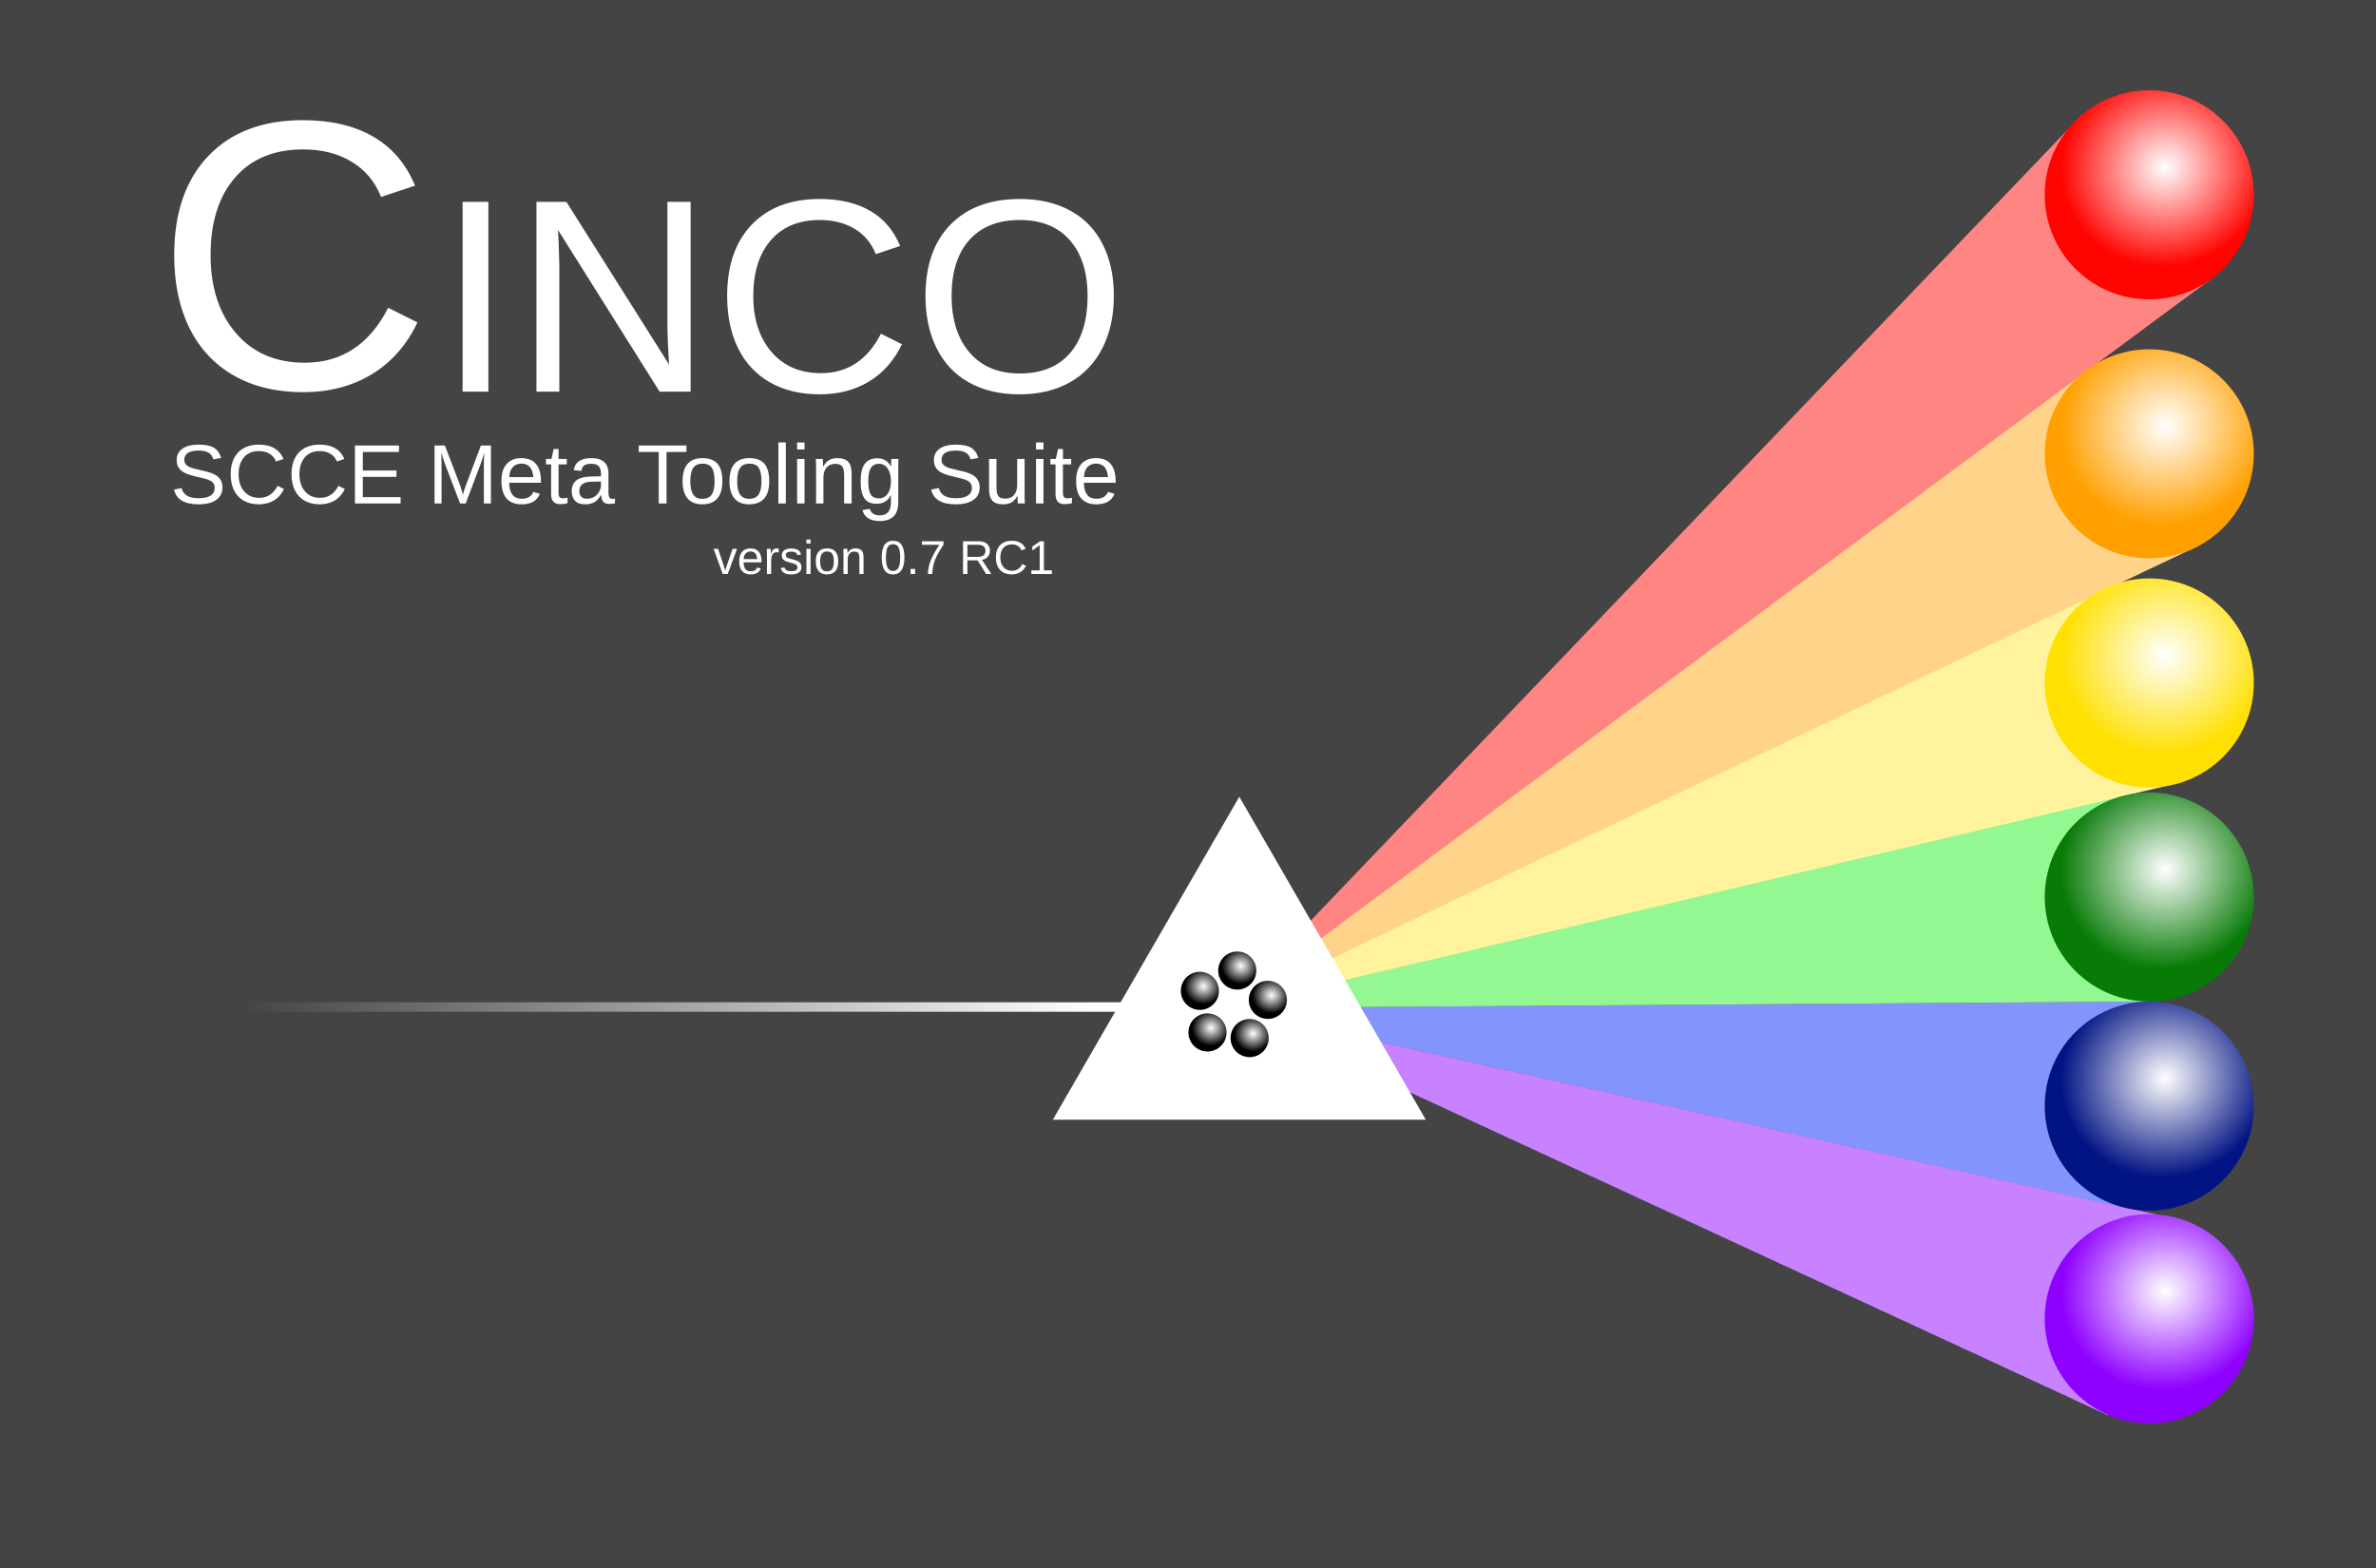
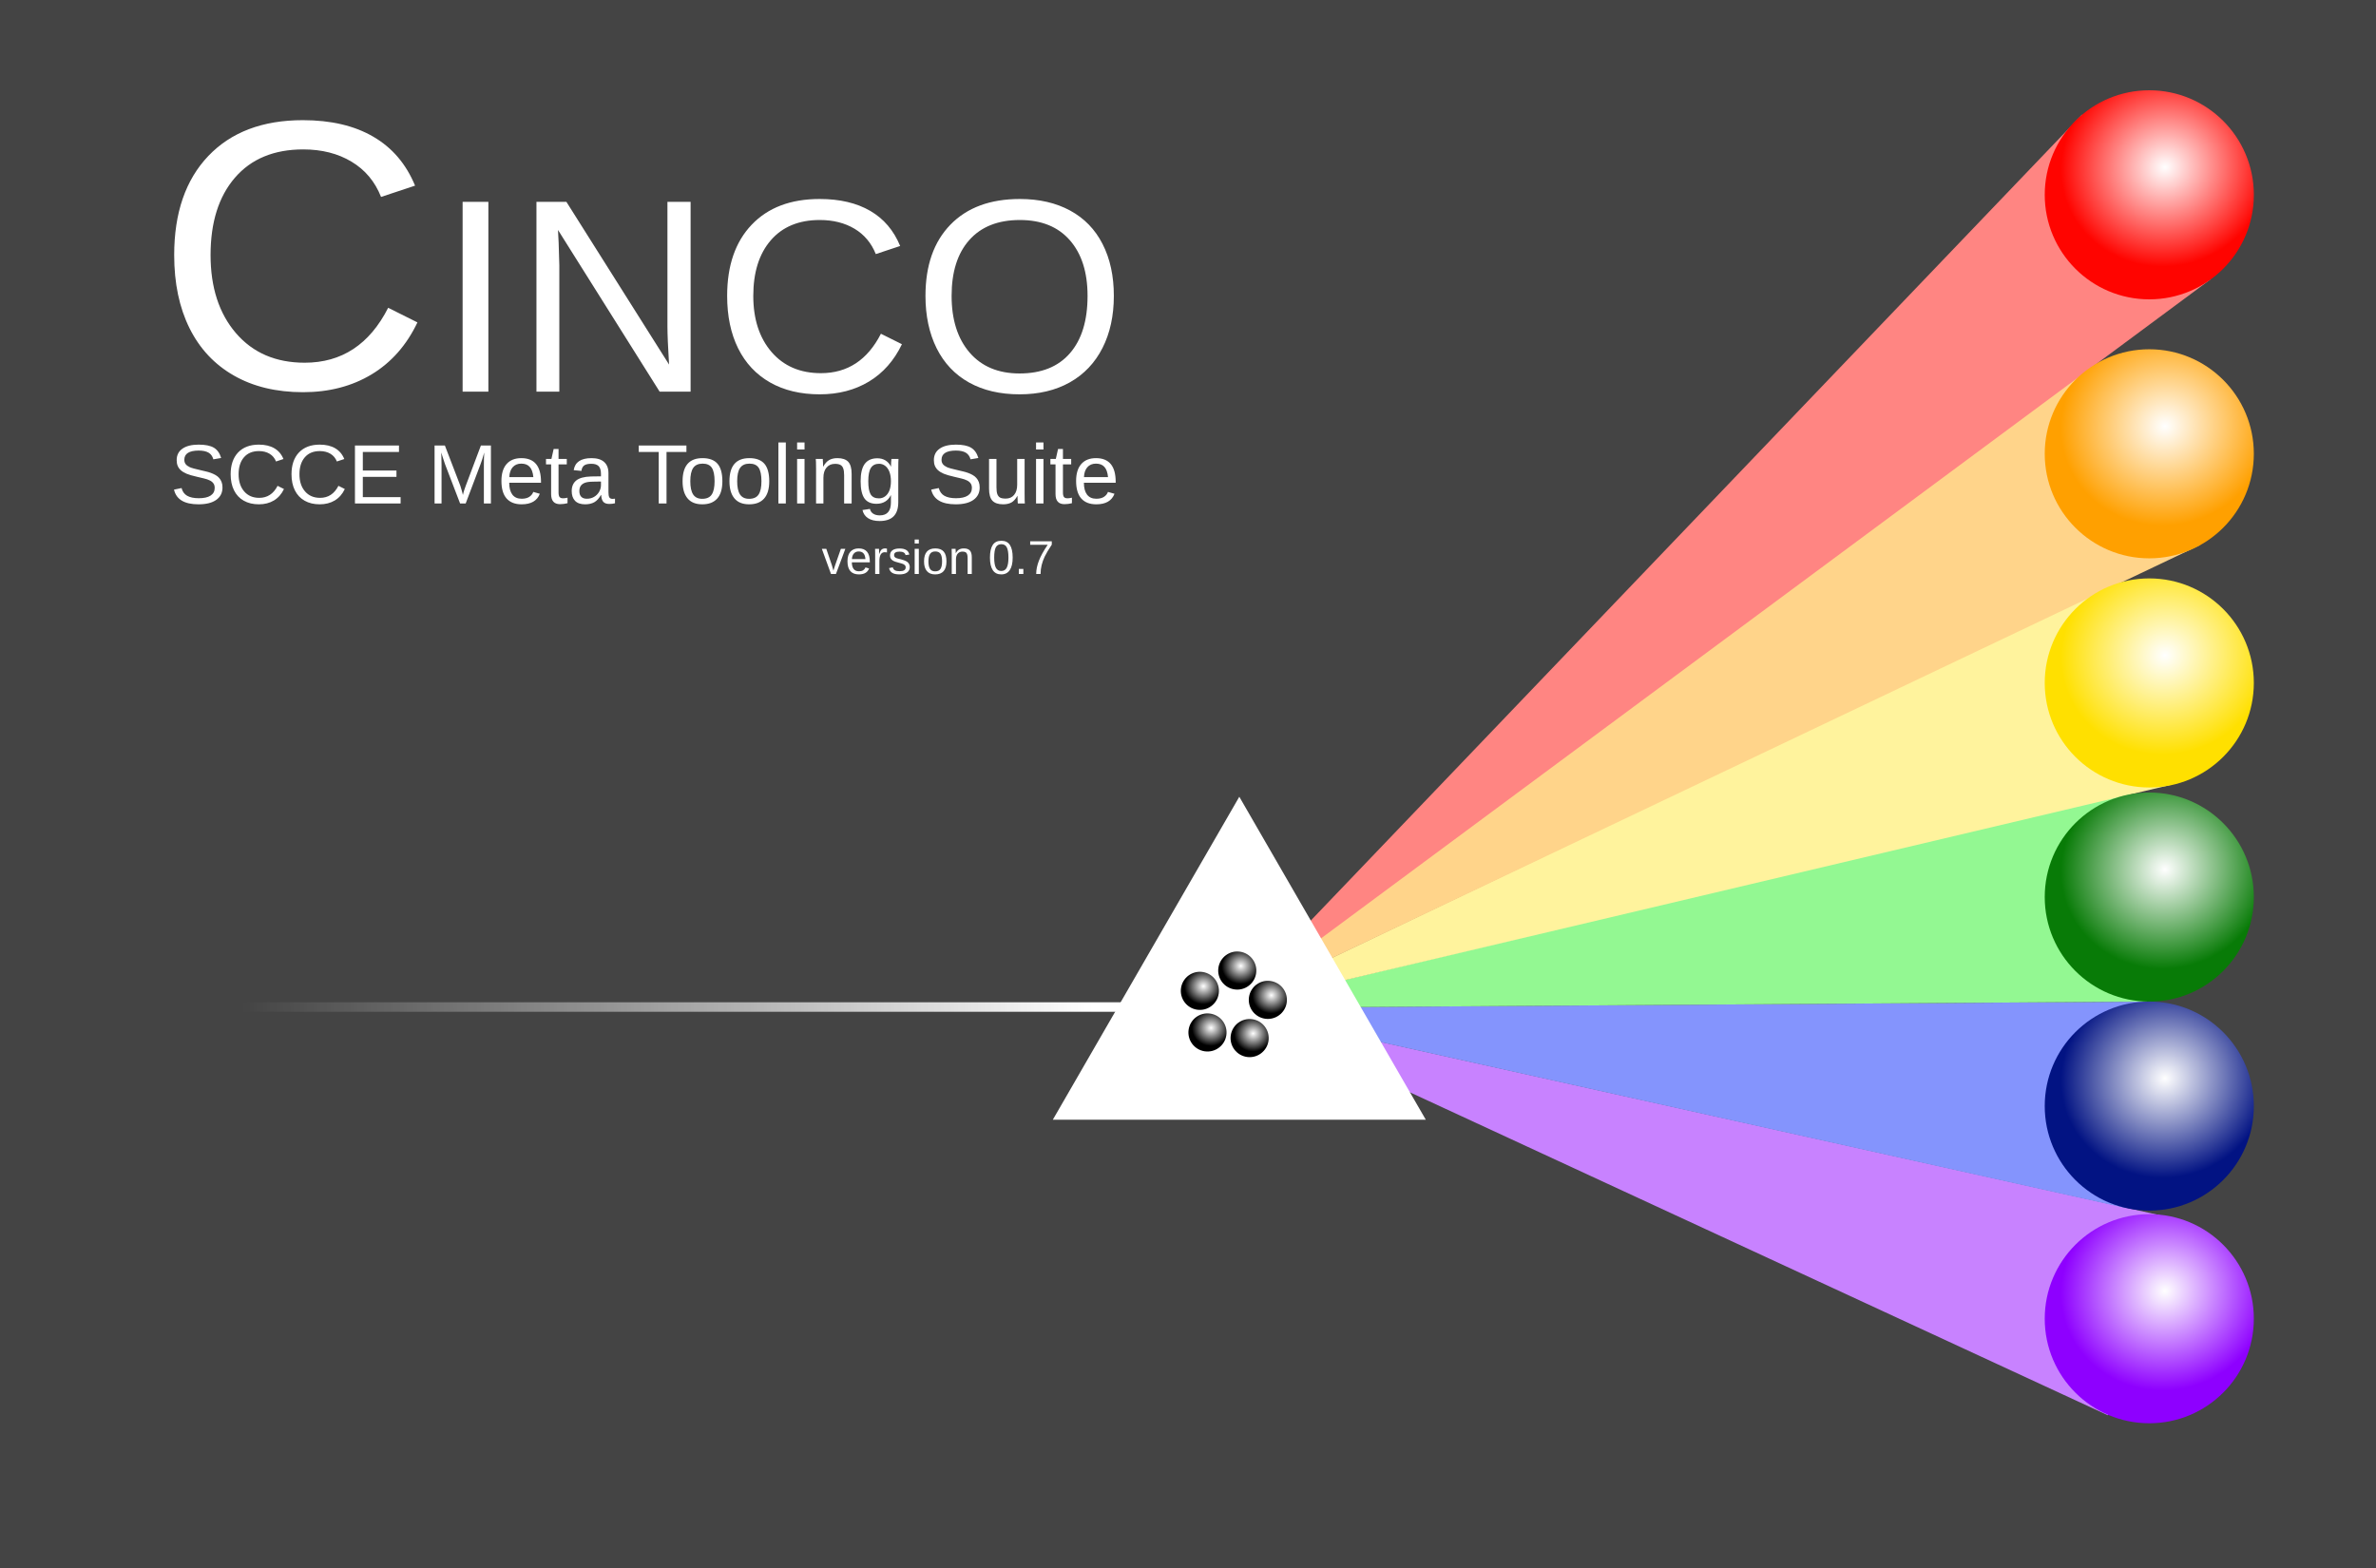
<svg xmlns="http://www.w3.org/2000/svg" xmlns:xlink="http://www.w3.org/1999/xlink" version="1.1" id="svg4020" height="330" width="500">
  <defs id="defs4022">
    <linearGradient id="linearGradient9667">
      <stop style="stop-color:#a8a8a8;stop-opacity:1;" offset="0" id="stop9669" />
      <stop style="stop-color:#a8a8a8;stop-opacity:0.333;" offset="1" id="stop9671" />
    </linearGradient>
    <linearGradient id="linearGradient3938">
      <stop id="stop3940" offset="0" style="stop-color:#ffffff;stop-opacity:1;" />
      <stop id="stop3942" offset="1" style="stop-color:#ffffff;stop-opacity:0;" />
    </linearGradient>
    <radialGradient r="24.499" fy="63.888" fx="8.808" cy="63.888" cx="8.808" gradientTransform="matrix(-0.970415,0.241443,-0.2290749,-0.9207048,29.33424,121.1271)" gradientUnits="userSpaceOnUse" id="radialGradient3985" xlink:href="#linearGradient3796-92" />
    <linearGradient id="linearGradient3796-92">
      <stop id="stop3798-5" offset="0" style="stop-color:#ffffff;stop-opacity:1;" />
      <stop id="stop3800-0" offset="1" style="stop-color:#000000;stop-opacity:1;" />
    </linearGradient>
    <radialGradient r="24.499" fy="63.888" fx="8.808" cy="63.888" cx="8.808" gradientTransform="matrix(-0.970415,0.241443,-0.2290749,-0.9207048,29.33424,121.1271)" gradientUnits="userSpaceOnUse" id="radialGradient3983" xlink:href="#linearGradient3796-3" />
    <linearGradient id="linearGradient3796-3">
      <stop id="stop3798-82" offset="0" style="stop-color:#ffffff;stop-opacity:1;" />
      <stop id="stop3800-89" offset="1" style="stop-color:#ff0000;stop-opacity:1;" />
    </linearGradient>
    <radialGradient r="24.499" fy="63.888" fx="8.808" cy="63.888" cx="8.808" gradientTransform="matrix(-0.970415,0.241443,-0.2290749,-0.9207048,29.33424,121.1271)" gradientUnits="userSpaceOnUse" id="radialGradient3981" xlink:href="#linearGradient3796-96" />
    <linearGradient id="linearGradient3796-96">
      <stop id="stop3798-8" offset="0" style="stop-color:#ffffff;stop-opacity:1;" />
      <stop id="stop3800-3" offset="1" style="stop-color:#ff0000;stop-opacity:1;" />
    </linearGradient>
    <radialGradient r="24.499" fy="63.888" fx="8.808" cy="63.888" cx="8.808" gradientTransform="matrix(-0.970415,0.241443,-0.2290749,-0.9207048,29.33424,121.1271)" gradientUnits="userSpaceOnUse" id="radialGradient3979" xlink:href="#linearGradient3796" />
    <linearGradient id="linearGradient3796">
      <stop id="stop3798" offset="0" style="stop-color:#ffffff;stop-opacity:1;" />
      <stop id="stop3800" offset="1" style="stop-color:#ff0000;stop-opacity:1;" />
    </linearGradient>
    <radialGradient r="24.499" fy="63.888" fx="8.808" cy="63.888" cx="8.808" gradientTransform="matrix(-0.970415,0.241443,-0.2290749,-0.9207048,29.33424,121.1271)" gradientUnits="userSpaceOnUse" id="radialGradient3963" xlink:href="#linearGradient3796-9" />
    <linearGradient id="linearGradient3796-9">
      <stop id="stop3798-4" offset="0" style="stop-color:#ffffff;stop-opacity:1;" />
      <stop id="stop3800-8" offset="1" style="stop-color:#ff0000;stop-opacity:1;" />
    </linearGradient>
    <radialGradient xlink:href="#linearGradient3796-9" id="radialGradient4063" gradientUnits="userSpaceOnUse" gradientTransform="matrix(-0.970415,0.241443,-0.2290749,-0.9207048,29.33424,121.1271)" cx="8.808" cy="63.888" fx="8.808" fy="63.888" r="24.499" />
    <radialGradient r="24.499" fy="63.888" fx="8.808" cy="63.888" cx="8.808" gradientTransform="matrix(-0.970415,0.241443,-0.2290749,-0.9207048,29.33424,121.1271)" gradientUnits="userSpaceOnUse" id="radialGradient4153-9" xlink:href="#linearGradient3796-4" />
    <linearGradient id="linearGradient3796-4">
      <stop id="stop3798-42" offset="0" style="stop-color:#ffffff;stop-opacity:1;" />
      <stop id="stop3800-1" offset="1" style="stop-color:#ffe000;stop-opacity:1;" />
    </linearGradient>
    <radialGradient xlink:href="#linearGradient3796-4" id="radialGradient4686" gradientUnits="userSpaceOnUse" gradientTransform="matrix(-0.970415,0.241443,-0.2290749,-0.9207048,29.33424,121.1271)" cx="8.808" cy="63.888" fx="8.808" fy="63.888" r="24.499" />
    <radialGradient xlink:href="#linearGradient3796-4-9" id="radialGradient4686-3" gradientUnits="userSpaceOnUse" gradientTransform="matrix(-0.970415,0.241443,-0.2290749,-0.9207048,29.33424,121.1271)" cx="8.808" cy="63.888" fx="8.808" fy="63.888" r="24.499" />
    <linearGradient id="linearGradient3796-4-9">
      <stop id="stop3798-42-2" offset="0" style="stop-color:#ffffff;stop-opacity:1;" />
      <stop id="stop3800-1-5" offset="1" style="stop-color:#ffa000;stop-opacity:1;" />
    </linearGradient>
    <radialGradient xlink:href="#linearGradient3796-4-9" id="radialGradient4788" gradientUnits="userSpaceOnUse" gradientTransform="matrix(-0.970415,0.241443,-0.2290749,-0.9207048,29.33424,121.1271)" cx="8.808" cy="63.888" fx="8.808" fy="63.888" r="24.499" />
    <linearGradient id="linearGradient3796-4-5">
      <stop id="stop3798-42-4" offset="0" style="stop-color:#ffffff;stop-opacity:1;" />
      <stop id="stop3800-1-2" offset="1" style="stop-color:#087b07;stop-opacity:1;" />
    </linearGradient>
    <radialGradient xlink:href="#linearGradient3796-4-5" id="radialGradient4788-7" gradientUnits="userSpaceOnUse" gradientTransform="matrix(-0.970415,0.241443,-0.2290749,-0.9207048,29.33424,121.1271)" cx="8.808" cy="63.888" fx="8.808" fy="63.888" r="24.499" />
    <radialGradient xlink:href="#linearGradient3796-4-0" id="radialGradient4686-9" gradientUnits="userSpaceOnUse" gradientTransform="matrix(-0.970415,0.241443,-0.2290749,-0.9207048,29.33424,121.1271)" cx="8.808" cy="63.888" fx="8.808" fy="63.888" r="24.499" />
    <linearGradient id="linearGradient3796-4-0">
      <stop id="stop3798-42-5" offset="0" style="stop-color:#ffffff;stop-opacity:1;" />
      <stop id="stop3800-1-0" offset="1" style="stop-color:#021383;stop-opacity:1;" />
    </linearGradient>
    <radialGradient xlink:href="#linearGradient3796-4-0" id="radialGradient4788-8" gradientUnits="userSpaceOnUse" gradientTransform="matrix(-0.970415,0.241443,-0.2290749,-0.9207048,29.33424,121.1271)" cx="8.808" cy="63.888" fx="8.808" fy="63.888" r="24.499" />
    <radialGradient xlink:href="#linearGradient3796-4-7" id="radialGradient4686-25" gradientUnits="userSpaceOnUse" gradientTransform="matrix(-0.970415,0.241443,-0.2290749,-0.9207048,29.33424,121.1271)" cx="8.808" cy="63.888" fx="8.808" fy="63.888" r="24.499" />
    <linearGradient id="linearGradient3796-4-7">
      <stop id="stop3798-42-9" offset="0" style="stop-color:#ffffff;stop-opacity:1;" />
      <stop id="stop3800-1-8" offset="1" style="stop-color:#8e00ff;stop-opacity:1;" />
    </linearGradient>
    <radialGradient xlink:href="#linearGradient3796-4-7" id="radialGradient4788-9" gradientUnits="userSpaceOnUse" gradientTransform="matrix(-0.970415,0.241443,-0.2290749,-0.9207048,29.33424,121.1271)" cx="8.808" cy="63.888" fx="8.808" fy="63.888" r="24.499" />
    <linearGradient id="linearGradient3796-92-3">
      <stop id="stop3798-5-5" offset="0" style="stop-color:#ffffff;stop-opacity:1;" />
      <stop id="stop3800-0-4" offset="1" style="stop-color:#000000;stop-opacity:1;" />
    </linearGradient>
    <radialGradient xlink:href="#linearGradient3796-92-3" id="radialGradient4873" gradientUnits="userSpaceOnUse" gradientTransform="matrix(-0.970415,0.241443,-0.2290749,-0.9207048,29.33424,121.1271)" cx="8.808" cy="63.888" fx="8.808" fy="63.888" r="24.499" />
    <linearGradient id="linearGradient3796-92-4">
      <stop id="stop3798-5-2" offset="0" style="stop-color:#ffffff;stop-opacity:1;" />
      <stop id="stop3800-0-8" offset="1" style="stop-color:#000000;stop-opacity:1;" />
    </linearGradient>
    <radialGradient xlink:href="#linearGradient3796-92-4" id="radialGradient4873-3" gradientUnits="userSpaceOnUse" gradientTransform="matrix(-0.970415,0.241443,-0.2290749,-0.9207048,29.33424,121.1271)" cx="8.808" cy="63.888" fx="8.808" fy="63.888" r="24.499" />
    <linearGradient id="linearGradient3796-92-32">
      <stop id="stop3798-5-3" offset="0" style="stop-color:#ffffff;stop-opacity:1;" />
      <stop id="stop3800-0-0" offset="1" style="stop-color:#000000;stop-opacity:1;" />
    </linearGradient>
    <radialGradient xlink:href="#linearGradient3796-92-32" id="radialGradient4873-9" gradientUnits="userSpaceOnUse" gradientTransform="matrix(-0.970415,0.241443,-0.2290749,-0.9207048,29.33424,121.1271)" cx="8.808" cy="63.888" fx="8.808" fy="63.888" r="24.499" />
    <linearGradient id="linearGradient3796-92-2">
      <stop id="stop3798-5-52" offset="0" style="stop-color:#ffffff;stop-opacity:1;" />
      <stop id="stop3800-0-85" offset="1" style="stop-color:#000000;stop-opacity:1;" />
    </linearGradient>
    <radialGradient xlink:href="#linearGradient3796-92-2" id="radialGradient4873-5" gradientUnits="userSpaceOnUse" gradientTransform="matrix(-0.970415,0.241443,-0.2290749,-0.9207048,29.33424,121.1271)" cx="8.808" cy="63.888" fx="8.808" fy="63.888" r="24.499" />
    <radialGradient xlink:href="#linearGradient3796-4-9-1" id="radialGradient4788-2" gradientUnits="userSpaceOnUse" gradientTransform="matrix(-0.970415,0.241443,-0.2290749,-0.9207048,29.33424,121.1271)" cx="8.808" cy="63.888" fx="8.808" fy="63.888" r="24.499" />
    <linearGradient id="linearGradient3796-4-9-1">
      <stop id="stop3798-42-2-3" offset="0" style="stop-color:#ffffff;stop-opacity:1;" />
      <stop id="stop3800-1-5-2" offset="1" style="stop-color:#ff0400;stop-opacity:1;" />
    </linearGradient>
    <radialGradient xlink:href="#linearGradient3796-4-9-1" id="radialGradient4971" gradientUnits="userSpaceOnUse" gradientTransform="matrix(-0.970415,0.241443,-0.2290749,-0.9207048,29.33424,121.1271)" cx="8.808" cy="63.888" fx="8.808" fy="63.888" r="24.499" />
    <radialGradient r="24.499" fy="63.888" fx="8.808" cy="63.888" cx="8.808" gradientTransform="matrix(-0.970415,0.241443,-0.2290749,-0.9207048,29.33424,121.1271)" gradientUnits="userSpaceOnUse" id="radialGradient5042-9" xlink:href="#linearGradient3796-92-4-9" />
    <linearGradient id="linearGradient3796-92-4-9">
      <stop id="stop3798-5-2-6" offset="0" style="stop-color:#ffffff;stop-opacity:1;" />
      <stop id="stop3800-0-8-5" offset="1" style="stop-color:#000000;stop-opacity:1;" />
    </linearGradient>
    <radialGradient r="24.499" fy="63.888" fx="8.808" cy="63.888" cx="8.808" gradientTransform="matrix(-0.970415,0.241443,-0.2290749,-0.9207048,29.33424,121.1271)" gradientUnits="userSpaceOnUse" id="radialGradient5044-5" xlink:href="#linearGradient3796-92-3-9" />
    <linearGradient id="linearGradient3796-92-3-9">
      <stop id="stop3798-5-5-0" offset="0" style="stop-color:#ffffff;stop-opacity:1;" />
      <stop id="stop3800-0-4-8" offset="1" style="stop-color:#000000;stop-opacity:1;" />
    </linearGradient>
    <radialGradient r="24.499" fy="63.888" fx="8.808" cy="63.888" cx="8.808" gradientTransform="matrix(-0.970415,0.241443,-0.2290749,-0.9207048,29.33424,121.1271)" gradientUnits="userSpaceOnUse" id="radialGradient5046-7" xlink:href="#linearGradient3796-92-2-2" />
    <linearGradient id="linearGradient3796-92-2-2">
      <stop id="stop3798-5-52-4" offset="0" style="stop-color:#ffffff;stop-opacity:1;" />
      <stop id="stop3800-0-85-0" offset="1" style="stop-color:#000000;stop-opacity:1;" />
    </linearGradient>
    <radialGradient r="24.499" fy="63.888" fx="8.808" cy="63.888" cx="8.808" gradientTransform="matrix(-0.970415,0.241443,-0.2290749,-0.9207048,29.33424,121.1271)" gradientUnits="userSpaceOnUse" id="radialGradient5048-8" xlink:href="#linearGradient3796-92-32-8" />
    <linearGradient id="linearGradient3796-92-32-8">
      <stop id="stop3798-5-3-3" offset="0" style="stop-color:#ffffff;stop-opacity:1;" />
      <stop id="stop3800-0-0-4" offset="1" style="stop-color:#000000;stop-opacity:1;" />
    </linearGradient>
    <radialGradient r="24.499" fy="63.888" fx="8.808" cy="63.888" cx="8.808" gradientTransform="matrix(-0.970415,0.241443,-0.2290749,-0.9207048,29.33424,121.1271)" gradientUnits="userSpaceOnUse" id="radialGradient5050-2" xlink:href="#linearGradient3796-92-7" />
    <linearGradient id="linearGradient3796-92-7">
      <stop id="stop3798-5-58" offset="0" style="stop-color:#ffffff;stop-opacity:1;" />
      <stop id="stop3800-0-2" offset="1" style="stop-color:#000000;stop-opacity:1;" />
    </linearGradient>
    <radialGradient xlink:href="#linearGradient3796-92-7" id="radialGradient5094" gradientUnits="userSpaceOnUse" gradientTransform="matrix(-0.970415,0.241443,-0.2290749,-0.9207048,29.33424,121.1271)" cx="8.808" cy="63.888" fx="8.808" fy="63.888" r="24.499" />
    <radialGradient r="24.499" fy="63.888" fx="8.808" cy="63.888" cx="8.808" gradientTransform="matrix(-0.970415,0.241443,-0.2290749,-0.9207048,29.33424,121.1271)" gradientUnits="userSpaceOnUse" id="radialGradient5195" xlink:href="#linearGradient3796-92-4-9" />
    <radialGradient r="24.499" fy="63.888" fx="8.808" cy="63.888" cx="8.808" gradientTransform="matrix(-0.970415,0.241443,-0.2290749,-0.9207048,29.33424,121.1271)" gradientUnits="userSpaceOnUse" id="radialGradient5197" xlink:href="#linearGradient3796-92-3-9" />
    <radialGradient r="24.499" fy="63.888" fx="8.808" cy="63.888" cx="8.808" gradientTransform="matrix(-0.970415,0.241443,-0.2290749,-0.9207048,29.33424,121.1271)" gradientUnits="userSpaceOnUse" id="radialGradient5199" xlink:href="#linearGradient3796-92-2-2" />
    <radialGradient r="24.499" fy="63.888" fx="8.808" cy="63.888" cx="8.808" gradientTransform="matrix(-0.970415,0.241443,-0.2290749,-0.9207048,29.33424,121.1271)" gradientUnits="userSpaceOnUse" id="radialGradient5201" xlink:href="#linearGradient3796-92-32-8" />
    <radialGradient r="24.499" fy="63.888" fx="8.808" cy="63.888" cx="8.808" gradientTransform="matrix(-0.970415,0.241443,-0.2290749,-0.9207048,29.33424,121.1271)" gradientUnits="userSpaceOnUse" id="radialGradient5203" xlink:href="#linearGradient3796-92-7" />
    <linearGradient gradientTransform="matrix(1,0,0,0.4444444,2,518.9582)" gradientUnits="userSpaceOnUse" y2="934.697" x2="48.924" y1="934.237" x1="227.933" id="linearGradient3944" xlink:href="#linearGradient3938" />
    <radialGradient r="24.499" fy="63.888" fx="8.808" cy="63.888" cx="8.808" gradientTransform="matrix(-0.970415,0.241443,-0.2290749,-0.9207048,29.33424,121.1271)" gradientUnits="userSpaceOnUse" id="radialGradient5210-7" xlink:href="#linearGradient3796-92-7-1" />
    <linearGradient id="linearGradient3796-92-7-1">
      <stop id="stop3798-5-58-5" offset="0" style="stop-color:#ffffff;stop-opacity:1;" />
      <stop id="stop3800-0-2-1" offset="1" style="stop-color:#000000;stop-opacity:1;" />
    </linearGradient>
    <radialGradient xlink:href="#linearGradient3796-92-7" id="radialGradient8010" gradientUnits="userSpaceOnUse" gradientTransform="matrix(-0.970415,0.241443,-0.2290749,-0.9207048,29.33424,121.1271)" cx="8.808" cy="63.888" fx="8.808" fy="63.888" r="24.499" />
    <radialGradient r="24.499" fy="63.888" fx="8.808" cy="63.888" cx="8.808" gradientTransform="matrix(-0.970415,0.241443,-0.2290749,-0.9207048,29.33424,121.1271)" gradientUnits="userSpaceOnUse" id="radialGradient7991-5" xlink:href="#linearGradient3796-92-7-1-8" />
    <linearGradient id="linearGradient3796-92-7-1-8">
      <stop id="stop3798-5-58-5-9" offset="0" style="stop-color:#ffffff;stop-opacity:1;" />
      <stop id="stop3800-0-2-1-3" offset="1" style="stop-color:#000000;stop-opacity:1;" />
    </linearGradient>
    <radialGradient xlink:href="#linearGradient3796-92-7-18" id="radialGradient8010-0" gradientUnits="userSpaceOnUse" gradientTransform="matrix(-0.970415,0.241443,-0.2290749,-0.9207048,29.33424,121.1271)" cx="8.808" cy="63.888" fx="8.808" fy="63.888" r="24.499" />
    <linearGradient id="linearGradient3796-92-7-18">
      <stop id="stop3798-5-58-7" offset="0" style="stop-color:#ffffff;stop-opacity:1;" />
      <stop id="stop3800-0-2-9" offset="1" style="stop-color:#000000;stop-opacity:1;" />
    </linearGradient>
    <radialGradient r="24.499" fy="63.888" fx="8.808" cy="63.888" cx="8.808" gradientTransform="matrix(-0.970415,0.241443,-0.2290749,-0.9207048,29.33424,121.1271)" gradientUnits="userSpaceOnUse" id="radialGradient9392-7" xlink:href="#linearGradient3796-92-7-18-9" />
    <linearGradient id="linearGradient3796-92-7-18-9">
      <stop id="stop3798-5-58-7-7" offset="0" style="stop-color:#ffffff;stop-opacity:1;" />
      <stop id="stop3800-0-2-9-5" offset="1" style="stop-color:#000000;stop-opacity:1;" />
    </linearGradient>
    <radialGradient r="24.499" fy="63.888" fx="8.808" cy="63.888" cx="8.808" gradientTransform="matrix(-0.970415,0.241443,-0.2290749,-0.9207048,29.33424,121.1271)" gradientUnits="userSpaceOnUse" id="radialGradient9392-2" xlink:href="#linearGradient3796-92-7-18-5" />
    <linearGradient id="linearGradient3796-92-7-18-5">
      <stop id="stop3798-5-58-7-8" offset="0" style="stop-color:#ffffff;stop-opacity:1;" />
      <stop id="stop3800-0-2-9-50" offset="1" style="stop-color:#000000;stop-opacity:1;" />
    </linearGradient>
    <radialGradient r="24.499" fy="63.888" fx="8.808" cy="63.888" cx="8.808" gradientTransform="matrix(-0.970415,0.241443,-0.2290749,-0.9207048,29.33424,121.1271)" gradientUnits="userSpaceOnUse" id="radialGradient9392-0" xlink:href="#linearGradient3796-92-7-18-7" />
    <linearGradient id="linearGradient3796-92-7-18-7">
      <stop id="stop3798-5-58-7-1" offset="0" style="stop-color:#ffffff;stop-opacity:1;" />
      <stop id="stop3800-0-2-9-9" offset="1" style="stop-color:#000000;stop-opacity:1;" />
    </linearGradient>
    <radialGradient r="24.499" fy="63.888" fx="8.808" cy="63.888" cx="8.808" gradientTransform="matrix(-0.970415,0.241443,-0.2290749,-0.9207048,29.33424,121.1271)" gradientUnits="userSpaceOnUse" id="radialGradient9392-4" xlink:href="#linearGradient3796-92-7-18-95" />
    <linearGradient id="linearGradient3796-92-7-18-95">
      <stop id="stop3798-5-58-7-86" offset="0" style="stop-color:#ffffff;stop-opacity:1;" />
      <stop id="stop3800-0-2-9-6" offset="1" style="stop-color:#000000;stop-opacity:1;" />
    </linearGradient>
    <radialGradient r="24.499" fy="63.888" fx="8.808" cy="63.888" cx="8.808" gradientTransform="matrix(-0.970415,0.241443,-0.2290749,-0.9207048,29.33424,121.1271)" gradientUnits="userSpaceOnUse" id="radialGradient9392-73" xlink:href="#linearGradient3796-92-7-18-0" />
    <linearGradient id="linearGradient3796-92-7-18-0">
      <stop id="stop3798-5-58-7-6" offset="0" style="stop-color:#ffffff;stop-opacity:1;" />
      <stop id="stop3800-0-2-9-8" offset="1" style="stop-color:#000000;stop-opacity:1;" />
    </linearGradient>
    <radialGradient r="24.499" fy="63.888" fx="8.808" cy="63.888" cx="8.808" gradientTransform="matrix(-0.970415,0.241443,-0.2290749,-0.9207048,29.33424,121.1271)" gradientUnits="userSpaceOnUse" id="radialGradient9392-21" xlink:href="#linearGradient3796-92-7-18-8" />
    <linearGradient id="linearGradient3796-92-7-18-8">
      <stop id="stop3798-5-58-7-5" offset="0" style="stop-color:#ffffff;stop-opacity:1;" />
      <stop id="stop3800-0-2-9-3" offset="1" style="stop-color:#000000;stop-opacity:1;" />
    </linearGradient>
    <radialGradient r="24.499" fy="63.888" fx="8.808" cy="63.888" cx="8.808" gradientTransform="matrix(-0.970415,0.241443,-0.2290749,-0.9207048,29.33424,121.1271)" gradientUnits="userSpaceOnUse" id="radialGradient9392-8" xlink:href="#linearGradient3796-92-7-18-1" />
    <linearGradient id="linearGradient3796-92-7-18-1">
      <stop id="stop3798-5-58-7-2" offset="0" style="stop-color:#ffffff;stop-opacity:1;" />
      <stop id="stop3800-0-2-9-30" offset="1" style="stop-color:#000000;stop-opacity:1;" />
    </linearGradient>
    <radialGradient r="24.499" fy="63.888" fx="8.808" cy="63.888" cx="8.808" gradientTransform="matrix(-0.970415,0.241443,-0.2290749,-0.9207048,29.33424,121.1271)" gradientUnits="userSpaceOnUse" id="radialGradient9392-48" xlink:href="#linearGradient3796-92-7-18-96" />
    <linearGradient id="linearGradient3796-92-7-18-96">
      <stop id="stop3798-5-58-7-0" offset="0" style="stop-color:#ffffff;stop-opacity:1;" />
      <stop id="stop3800-0-2-9-80" offset="1" style="stop-color:#000000;stop-opacity:1;" />
    </linearGradient>
    <radialGradient r="24.499" fy="63.888" fx="8.808" cy="63.888" cx="8.808" gradientTransform="matrix(-0.970415,0.241443,-0.2290749,-0.9207048,29.33424,121.1271)" gradientUnits="userSpaceOnUse" id="radialGradient9392-23" xlink:href="#linearGradient3796-92-7-18-94" />
    <linearGradient id="linearGradient3796-92-7-18-94">
      <stop id="stop3798-5-58-7-50" offset="0" style="stop-color:#ffffff;stop-opacity:1;" />
      <stop id="stop3800-0-2-9-4" offset="1" style="stop-color:#000000;stop-opacity:1;" />
    </linearGradient>
    <radialGradient r="24.499" fy="63.888" fx="8.808" cy="63.888" cx="8.808" gradientTransform="matrix(-0.970415,0.241443,-0.2290749,-0.9207048,29.33424,121.1271)" gradientUnits="userSpaceOnUse" id="radialGradient9392-6" xlink:href="#linearGradient3796-92-7-18-6" />
    <linearGradient id="linearGradient3796-92-7-18-6">
      <stop id="stop3798-5-58-7-88" offset="0" style="stop-color:#ffffff;stop-opacity:1;" />
      <stop id="stop3800-0-2-9-98" offset="1" style="stop-color:#000000;stop-opacity:1;" />
    </linearGradient>
    <radialGradient xlink:href="#linearGradient3796-92-7-18-8" id="radialGradient9639" gradientUnits="userSpaceOnUse" gradientTransform="matrix(-0.970415,0.241443,-0.2290749,-0.9207048,29.33424,121.1271)" cx="8.808" cy="63.888" fx="8.808" fy="63.888" r="24.499" />
    <radialGradient xlink:href="#linearGradient3796-92-7-18-1" id="radialGradient9641" gradientUnits="userSpaceOnUse" gradientTransform="matrix(-0.970415,0.241443,-0.2290749,-0.9207048,29.33424,121.1271)" cx="8.808" cy="63.888" fx="8.808" fy="63.888" r="24.499" />
    <radialGradient xlink:href="#linearGradient3796-92-7-18-96" id="radialGradient9643" gradientUnits="userSpaceOnUse" gradientTransform="matrix(-0.970415,0.241443,-0.2290749,-0.9207048,29.33424,121.1271)" cx="8.808" cy="63.888" fx="8.808" fy="63.888" r="24.499" />
    <radialGradient xlink:href="#linearGradient3796-92-7-18-94" id="radialGradient9645" gradientUnits="userSpaceOnUse" gradientTransform="matrix(-0.970415,0.241443,-0.2290749,-0.9207048,29.33424,121.1271)" cx="8.808" cy="63.888" fx="8.808" fy="63.888" r="24.499" />
    <radialGradient xlink:href="#linearGradient3796-92-7-18-6" id="radialGradient9647" gradientUnits="userSpaceOnUse" gradientTransform="matrix(-0.970415,0.241443,-0.2290749,-0.9207048,29.33424,121.1271)" cx="8.808" cy="63.888" fx="8.808" fy="63.888" r="24.499" />
  </defs>
  <g transform="translate(0,-722.3622)" id="layer1">
    <rect y="722.362" x="0" height="330" width="500" id="rect5033" style="color:#000000;fill:#444444;fill-opacity:1;fill-rule:nonzero;stroke:none;stroke-width:0.181;marker:none;visibility:visible;display:inline;overflow:visible;enable-background:accumulate" />
    <path id="path4161" d="m 44.844,933.3 0,2 216.438,0 0,-2 -216.438,0 z" style="font-size:medium;font-style:normal;font-variant:normal;font-weight:normal;font-stretch:normal;text-indent:0;text-align:start;text-decoration:none;line-height:normal;letter-spacing:normal;word-spacing:normal;text-transform:none;direction:ltr;block-progression:tb;writing-mode:lr-tb;text-anchor:start;baseline-shift:baseline;color:#000000;fill:url(#linearGradient3944);fill-opacity:1;stroke:none;stroke-width:4.5;marker:none;visibility:visible;display:inline;overflow:visible;enable-background:accumulate;font-family:Sans;-inkscape-font-specification:Sans" />
    <path transform="translate(0,722.3622)" id="path5031" d="m 258.28,212.11 196.191,43.638 -10.899,42.109 z" style="fill:#c882ff;fill-opacity:1;stroke:none" />
    <path transform="translate(0,722.3622)" id="path5029" d="m 258.246,212.123 194.207,-1.336 -5.336,43.402 z" style="fill:#8494fd;fill-opacity:1;stroke:none" />
    <path transform="translate(0,722.3622)" id="path5027" d="m 258.243,212.129 189.888,-45.343 3.6,44.001 z" style="fill:#93f892;fill-opacity:1;stroke:none" />
    <path transform="translate(0,722.3622)" id="path5025" d="m 258.227,212.138 186.036,-89.001 12.907,41.957 z" style="fill:#fff39d;fill-opacity:1;stroke:none" />
    <path transform="translate(0,722.3622)" id="path5023" d="M 258.214,212.143 438.262,75.917 462.908,114.74 z" style="fill:#ffd48a;fill-opacity:1;stroke:none" />
    <text id="text4130" y="828.326" x="35.806" style="font-size:17.732px;font-style:normal;font-variant:normal;font-weight:normal;font-stretch:normal;line-height:125%;letter-spacing:0px;word-spacing:0px;fill:#ffffff;fill-opacity:1;stroke:none;font-family:Akkurat Office;-inkscape-font-specification:Akkurat Office" xml:space="preserve">
      <tspan y="828.326" x="35.806" id="tspan4132" style="font-size:17.732px;font-style:normal;font-variant:normal;font-weight:normal;font-stretch:normal;font-family:Arial;-inkscape-font-specification:Arial">SCCE Meta Tooling Suite</tspan>
    </text>
    <path style="fill:#ff8582;fill-opacity:1;stroke:none" d="M 258.243,934.485 438.133,746.495 465.111,781.209 z" id="path5009" />
    <path transform="matrix(0.5303791,0,0,0.5303791,199.8029,899.3722)" d="m 188.996,110.579 -73.996,0 -73.996,0 L 78.002,46.496 115,-17.586 151.998,46.496 z" id="path4142" style="color:#000000;fill:#ffffff;fill-opacity:1;fill-rule:nonzero;stroke:none;stroke-width:3;marker:none;visibility:visible;display:inline;overflow:visible;enable-background:accumulate" />
    <path transform="matrix(0.8980288,0,0,0.8980288,450.0613,802.4165)" d="m 26.981,70.907 c 0,13.531 -10.969,24.499 -24.499,24.499 -13.531,0 -24.499,-10.969 -24.499,-24.499 0,-13.531 10.969,-24.499 24.499,-24.499 13.531,0 24.499,10.969 24.499,24.499 z" id="path3026-22" style="color:#000000;fill:url(#radialGradient4686);fill-opacity:1;fill-rule:nonzero;stroke:none;stroke-width:0.5;marker:none;visibility:visible;display:inline;overflow:visible;enable-background:accumulate" />
    <path transform="matrix(0.8980288,0,0,0.8980288,450.0613,754.1913)" d="m 26.981,70.907 c 0,13.531 -10.969,24.499 -24.499,24.499 -13.531,0 -24.499,-10.969 -24.499,-24.499 0,-13.531 10.969,-24.499 24.499,-24.499 13.531,0 24.499,10.969 24.499,24.499 z" id="path3026-22-1" style="color:#000000;fill:url(#radialGradient4788);fill-opacity:1;fill-rule:nonzero;stroke:none;stroke-width:0.5;marker:none;visibility:visible;display:inline;overflow:visible;enable-background:accumulate" />
    <path transform="matrix(0.8980288,0,0,0.8980288,450.0613,847.4772)" d="m 26.981,70.907 c 0,13.531 -10.969,24.499 -24.499,24.499 -13.531,0 -24.499,-10.969 -24.499,-24.499 0,-13.531 10.969,-24.499 24.499,-24.499 13.531,0 24.499,10.969 24.499,24.499 z" id="path3026-22-8" style="color:#000000;fill:url(#radialGradient4788-7);fill-opacity:1;fill-rule:nonzero;stroke:none;stroke-width:0.5;marker:none;visibility:visible;display:inline;overflow:visible;enable-background:accumulate" />
    <path transform="matrix(0.8980288,0,0,0.8980288,450.0613,891.4704)" d="m 26.981,70.907 c 0,13.531 -10.969,24.499 -24.499,24.499 -13.531,0 -24.499,-10.969 -24.499,-24.499 0,-13.531 10.969,-24.499 24.499,-24.499 13.531,0 24.499,10.969 24.499,24.499 z" id="path3026-22-2" style="color:#000000;fill:url(#radialGradient4788-8);fill-opacity:1;fill-rule:nonzero;stroke:none;stroke-width:0.5;marker:none;visibility:visible;display:inline;overflow:visible;enable-background:accumulate" />
    <path transform="matrix(0.8980288,0,0,0.8980288,450.0613,936.2224)" d="m 26.981,70.907 c 0,13.531 -10.969,24.499 -24.499,24.499 -13.531,0 -24.499,-10.969 -24.499,-24.499 0,-13.531 10.969,-24.499 24.499,-24.499 13.531,0 24.499,10.969 24.499,24.499 z" id="path3026-22-85" style="color:#000000;fill:url(#radialGradient4788-9);fill-opacity:1;fill-rule:nonzero;stroke:none;stroke-width:0.5;marker:none;visibility:visible;display:inline;overflow:visible;enable-background:accumulate" />
    <path transform="matrix(0.8980288,0,0,0.8980288,450.0613,699.6854)" d="m 26.981,70.907 c 0,13.531 -10.969,24.499 -24.499,24.499 -13.531,0 -24.499,-10.969 -24.499,-24.499 0,-13.531 10.969,-24.499 24.499,-24.499 13.531,0 24.499,10.969 24.499,24.499 z" id="path3026-22-1-1" style="color:#000000;fill:url(#radialGradient4971);fill-opacity:1;fill-rule:nonzero;stroke:none;stroke-width:0.5;marker:none;visibility:visible;display:inline;overflow:visible;enable-background:accumulate" />
    <g id="g3946">
      <text xml:space="preserve" style="font-size:80.845px;font-style:normal;font-variant:normal;font-weight:normal;font-stretch:normal;line-height:125%;letter-spacing:0px;word-spacing:0px;fill:#ffffff;fill-opacity:1;stroke:none;font-family:Arial;-inkscape-font-specification:Arial" x="32.545" y="804.104" id="text4122">
        <tspan x="32.545" y="804.104" id="tspan4126">C</tspan>
      </text>
      <text xml:space="preserve" style="font-size:58.073px;font-style:normal;font-variant:normal;font-weight:normal;font-stretch:normal;line-height:125%;letter-spacing:0px;word-spacing:0px;fill:#ffffff;fill-opacity:1;stroke:none;font-family:Arial;-inkscape-font-specification:Arial" x="91.991" y="804.79" id="text4122-4">
        <tspan x="91.991" y="804.79" id="tspan4126-6">INCO</tspan>
      </text>
    </g>
    <text xml:space="preserve" style="font-size:10px;font-style:normal;font-variant:normal;font-weight:normal;font-stretch:normal;text-align:end;line-height:125%;letter-spacing:0px;word-spacing:0px;text-anchor:end;fill:#ffffff;fill-opacity:1;stroke:none;font-family:Akkurat Office;-inkscape-font-specification:Akkurat Office" x="234.833" y="843.155" id="text3930">
-       <tspan style="font-size:10px;font-style:normal;font-variant:normal;font-weight:normal;font-stretch:normal;text-align:end;text-anchor:end;fill:#ffffff;fill-opacity:1;font-family:Arial;-inkscape-font-specification:Arial" x="234.833" y="843.155" id="tspan9709">version 0.7 RC1</tspan>
+       <tspan style="font-size:10px;font-style:normal;font-variant:normal;font-weight:normal;font-stretch:normal;text-align:end;text-anchor:end;fill:#ffffff;fill-opacity:1;font-family:Arial;-inkscape-font-specification:Arial" x="234.833" y="843.155" id="tspan9709">version 0.7</tspan>
    </text>
    <g id="g9632" transform="matrix(0.9898435,0.142161,-0.142161,0.9898435,158.1308,-110.5022)">
      <path transform="matrix(0.1637108,0,0,0.1637108,243.8769,1014.237)" d="m 26.981,70.907 c 0,13.531 -10.969,24.499 -24.499,24.499 -13.531,0 -24.499,-10.969 -24.499,-24.499 0,-13.531 10.969,-24.499 24.499,-24.499 13.531,0 24.499,10.969 24.499,24.499 z" id="path3026-2-5-3-13" style="color:#000000;fill:url(#radialGradient9639);fill-opacity:1;fill-rule:nonzero;stroke:none;stroke-width:0.5;marker:none;visibility:visible;display:inline;overflow:visible;enable-background:accumulate" />
      <path transform="matrix(0.1637108,0,0,0.1637108,252.8262,1014.149)" d="m 26.981,70.907 c 0,13.531 -10.969,24.499 -24.499,24.499 -13.531,0 -24.499,-10.969 -24.499,-24.499 0,-13.531 10.969,-24.499 24.499,-24.499 13.531,0 24.499,10.969 24.499,24.499 z" id="path3026-2-5-3-51" style="color:#000000;fill:url(#radialGradient9641);fill-opacity:1;fill-rule:nonzero;stroke:none;stroke-width:0.5;marker:none;visibility:visible;display:inline;overflow:visible;enable-background:accumulate" />
      <path transform="matrix(0.1637108,0,0,0.1637108,255.4779,1005.642)" d="m 26.981,70.907 c 0,13.531 -10.969,24.499 -24.499,24.499 -13.531,0 -24.499,-10.969 -24.499,-24.499 0,-13.531 10.969,-24.499 24.499,-24.499 13.531,0 24.499,10.969 24.499,24.499 z" id="path3026-2-5-3-9" style="color:#000000;fill:url(#radialGradient9643);fill-opacity:1;fill-rule:nonzero;stroke:none;stroke-width:0.5;marker:none;visibility:visible;display:inline;overflow:visible;enable-background:accumulate" />
      <path transform="matrix(0.1637108,0,0,0.1637108,248.23,1000.449)" d="m 26.981,70.907 c 0,13.531 -10.969,24.499 -24.499,24.499 -13.531,0 -24.499,-10.969 -24.499,-24.499 0,-13.531 10.969,-24.499 24.499,-24.499 13.531,0 24.499,10.969 24.499,24.499 z" id="path3026-2-5-3-65" style="color:#000000;fill:url(#radialGradient9645);fill-opacity:1;fill-rule:nonzero;stroke:none;stroke-width:0.5;marker:none;visibility:visible;display:inline;overflow:visible;enable-background:accumulate" />
      <path transform="matrix(0.1637108,0,0,0.1637108,241.0485,1005.796)" d="m 26.981,70.907 c 0,13.531 -10.969,24.499 -24.499,24.499 -13.531,0 -24.499,-10.969 -24.499,-24.499 0,-13.531 10.969,-24.499 24.499,-24.499 13.531,0 24.499,10.969 24.499,24.499 z" id="path3026-2-5-3-62" style="color:#000000;fill:url(#radialGradient9647);fill-opacity:1;fill-rule:nonzero;stroke:none;stroke-width:0.5;marker:none;visibility:visible;display:inline;overflow:visible;enable-background:accumulate" />
    </g>
  </g>
</svg>
